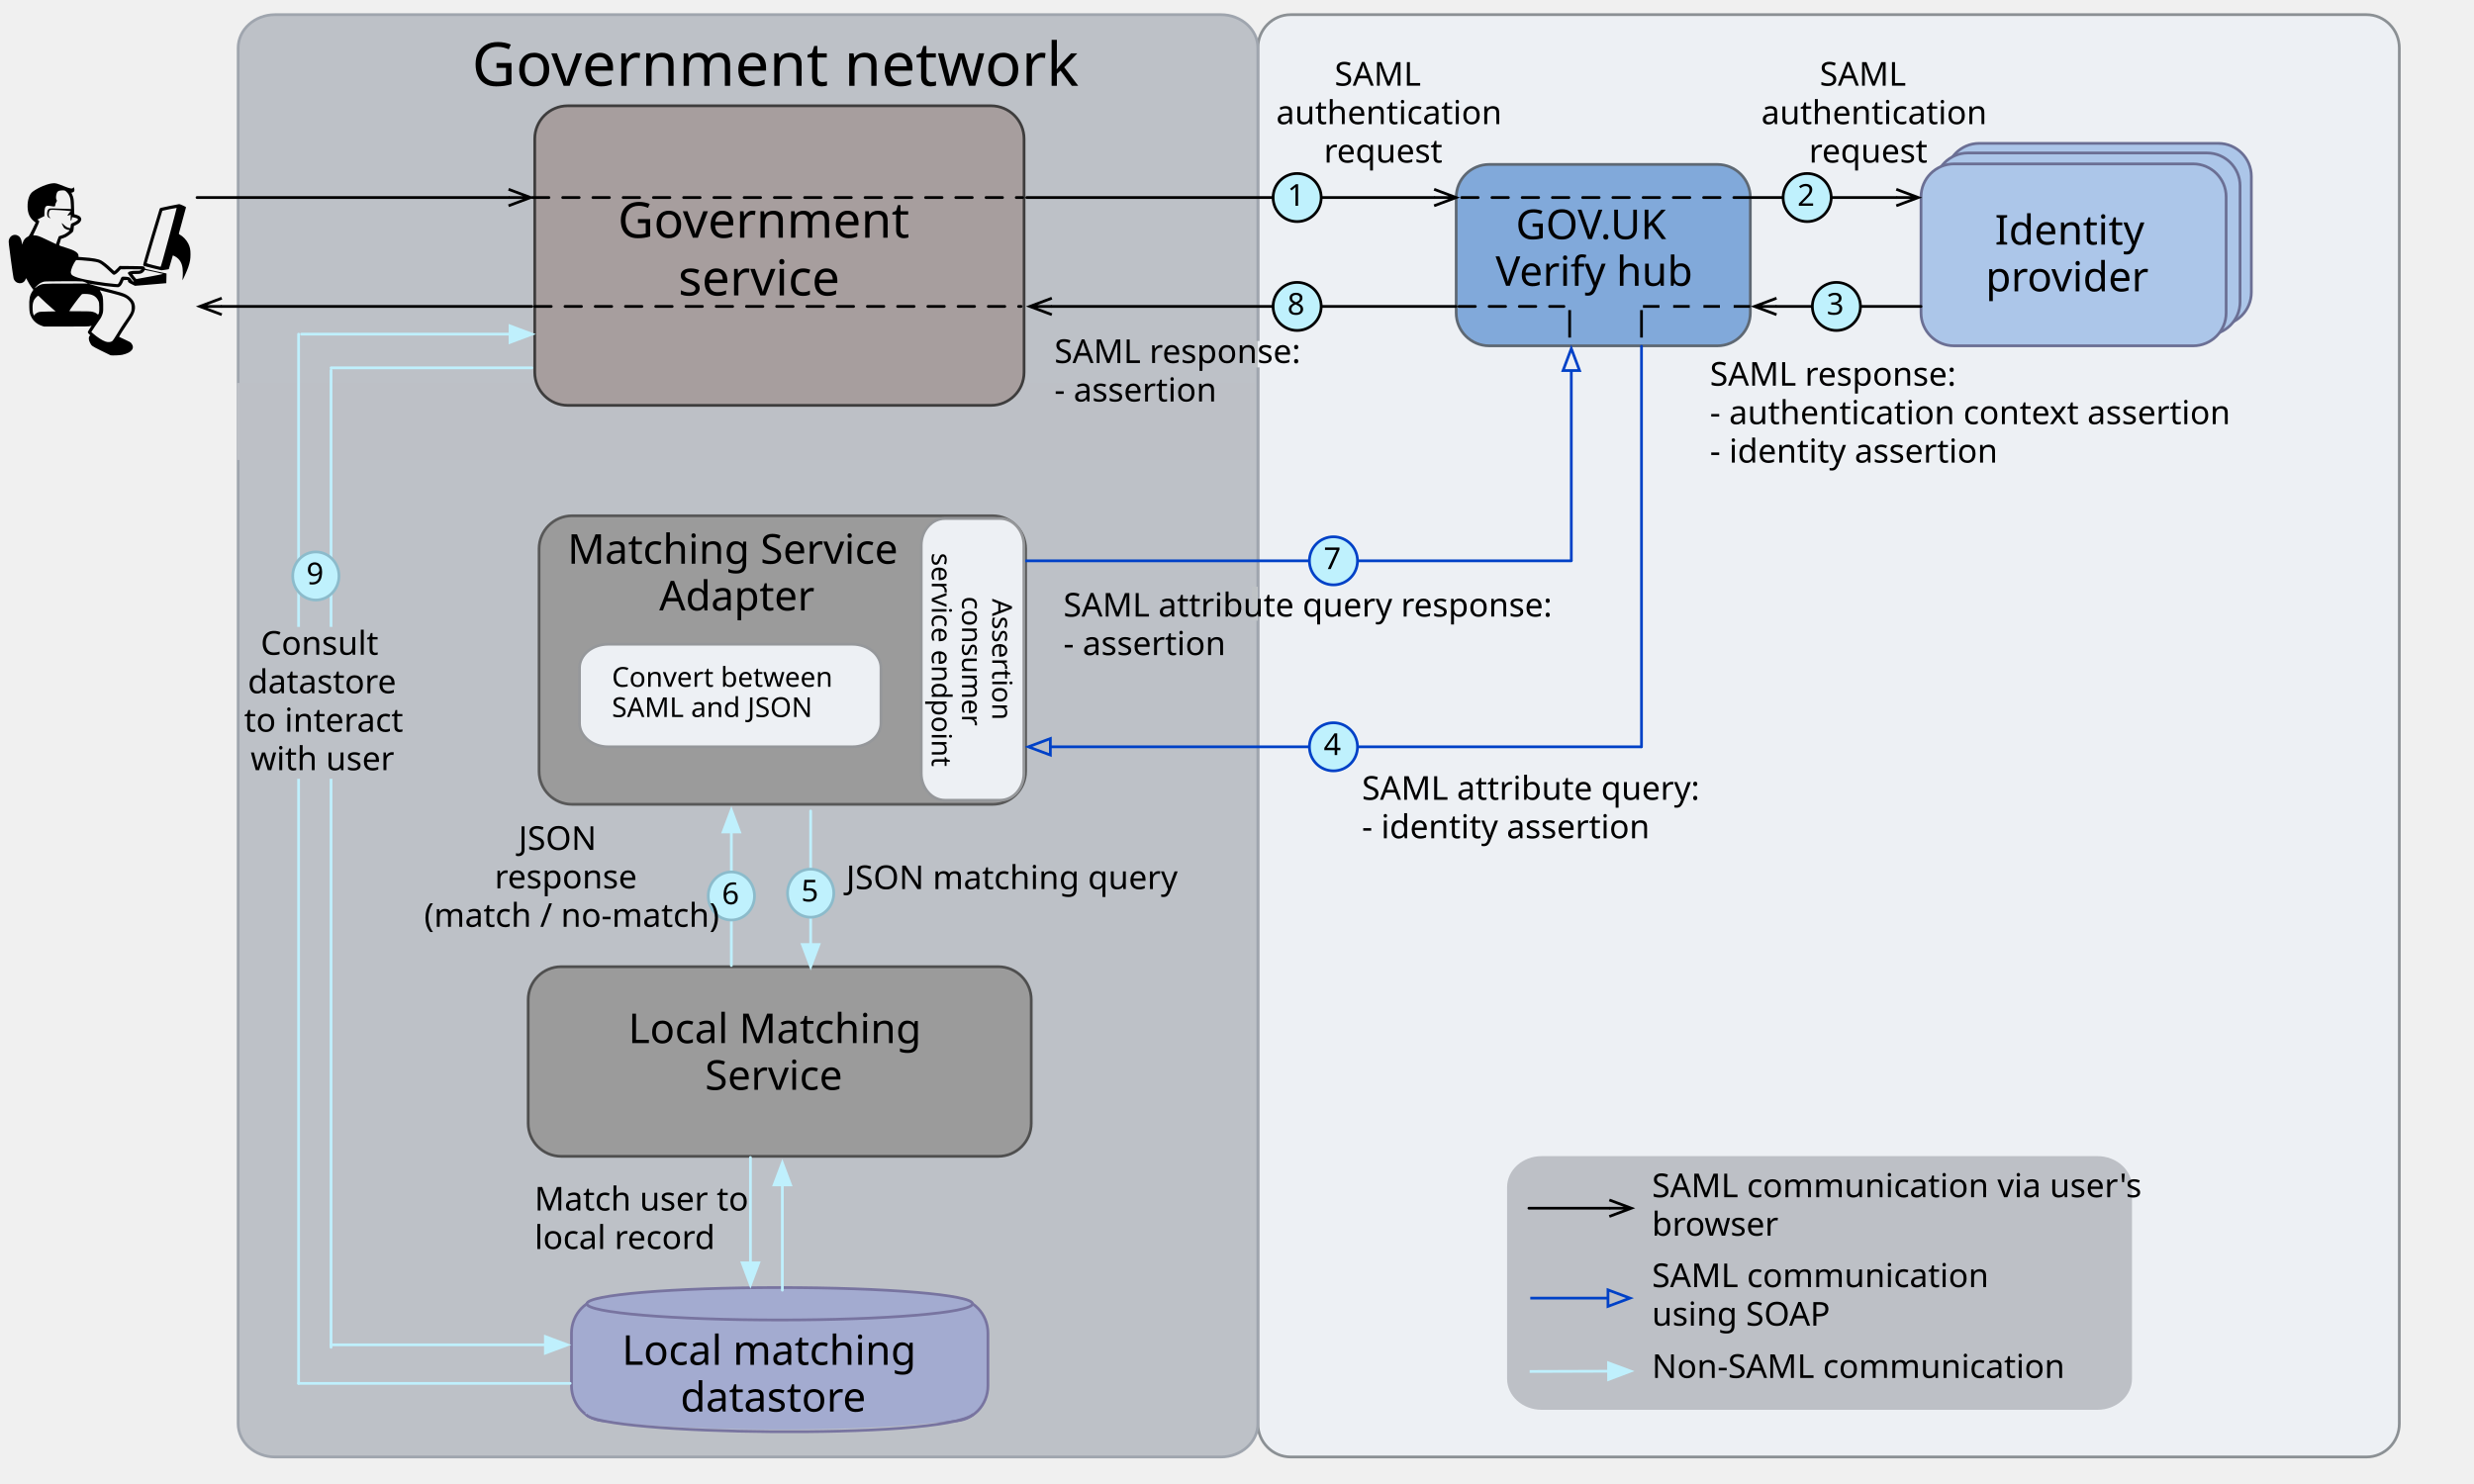
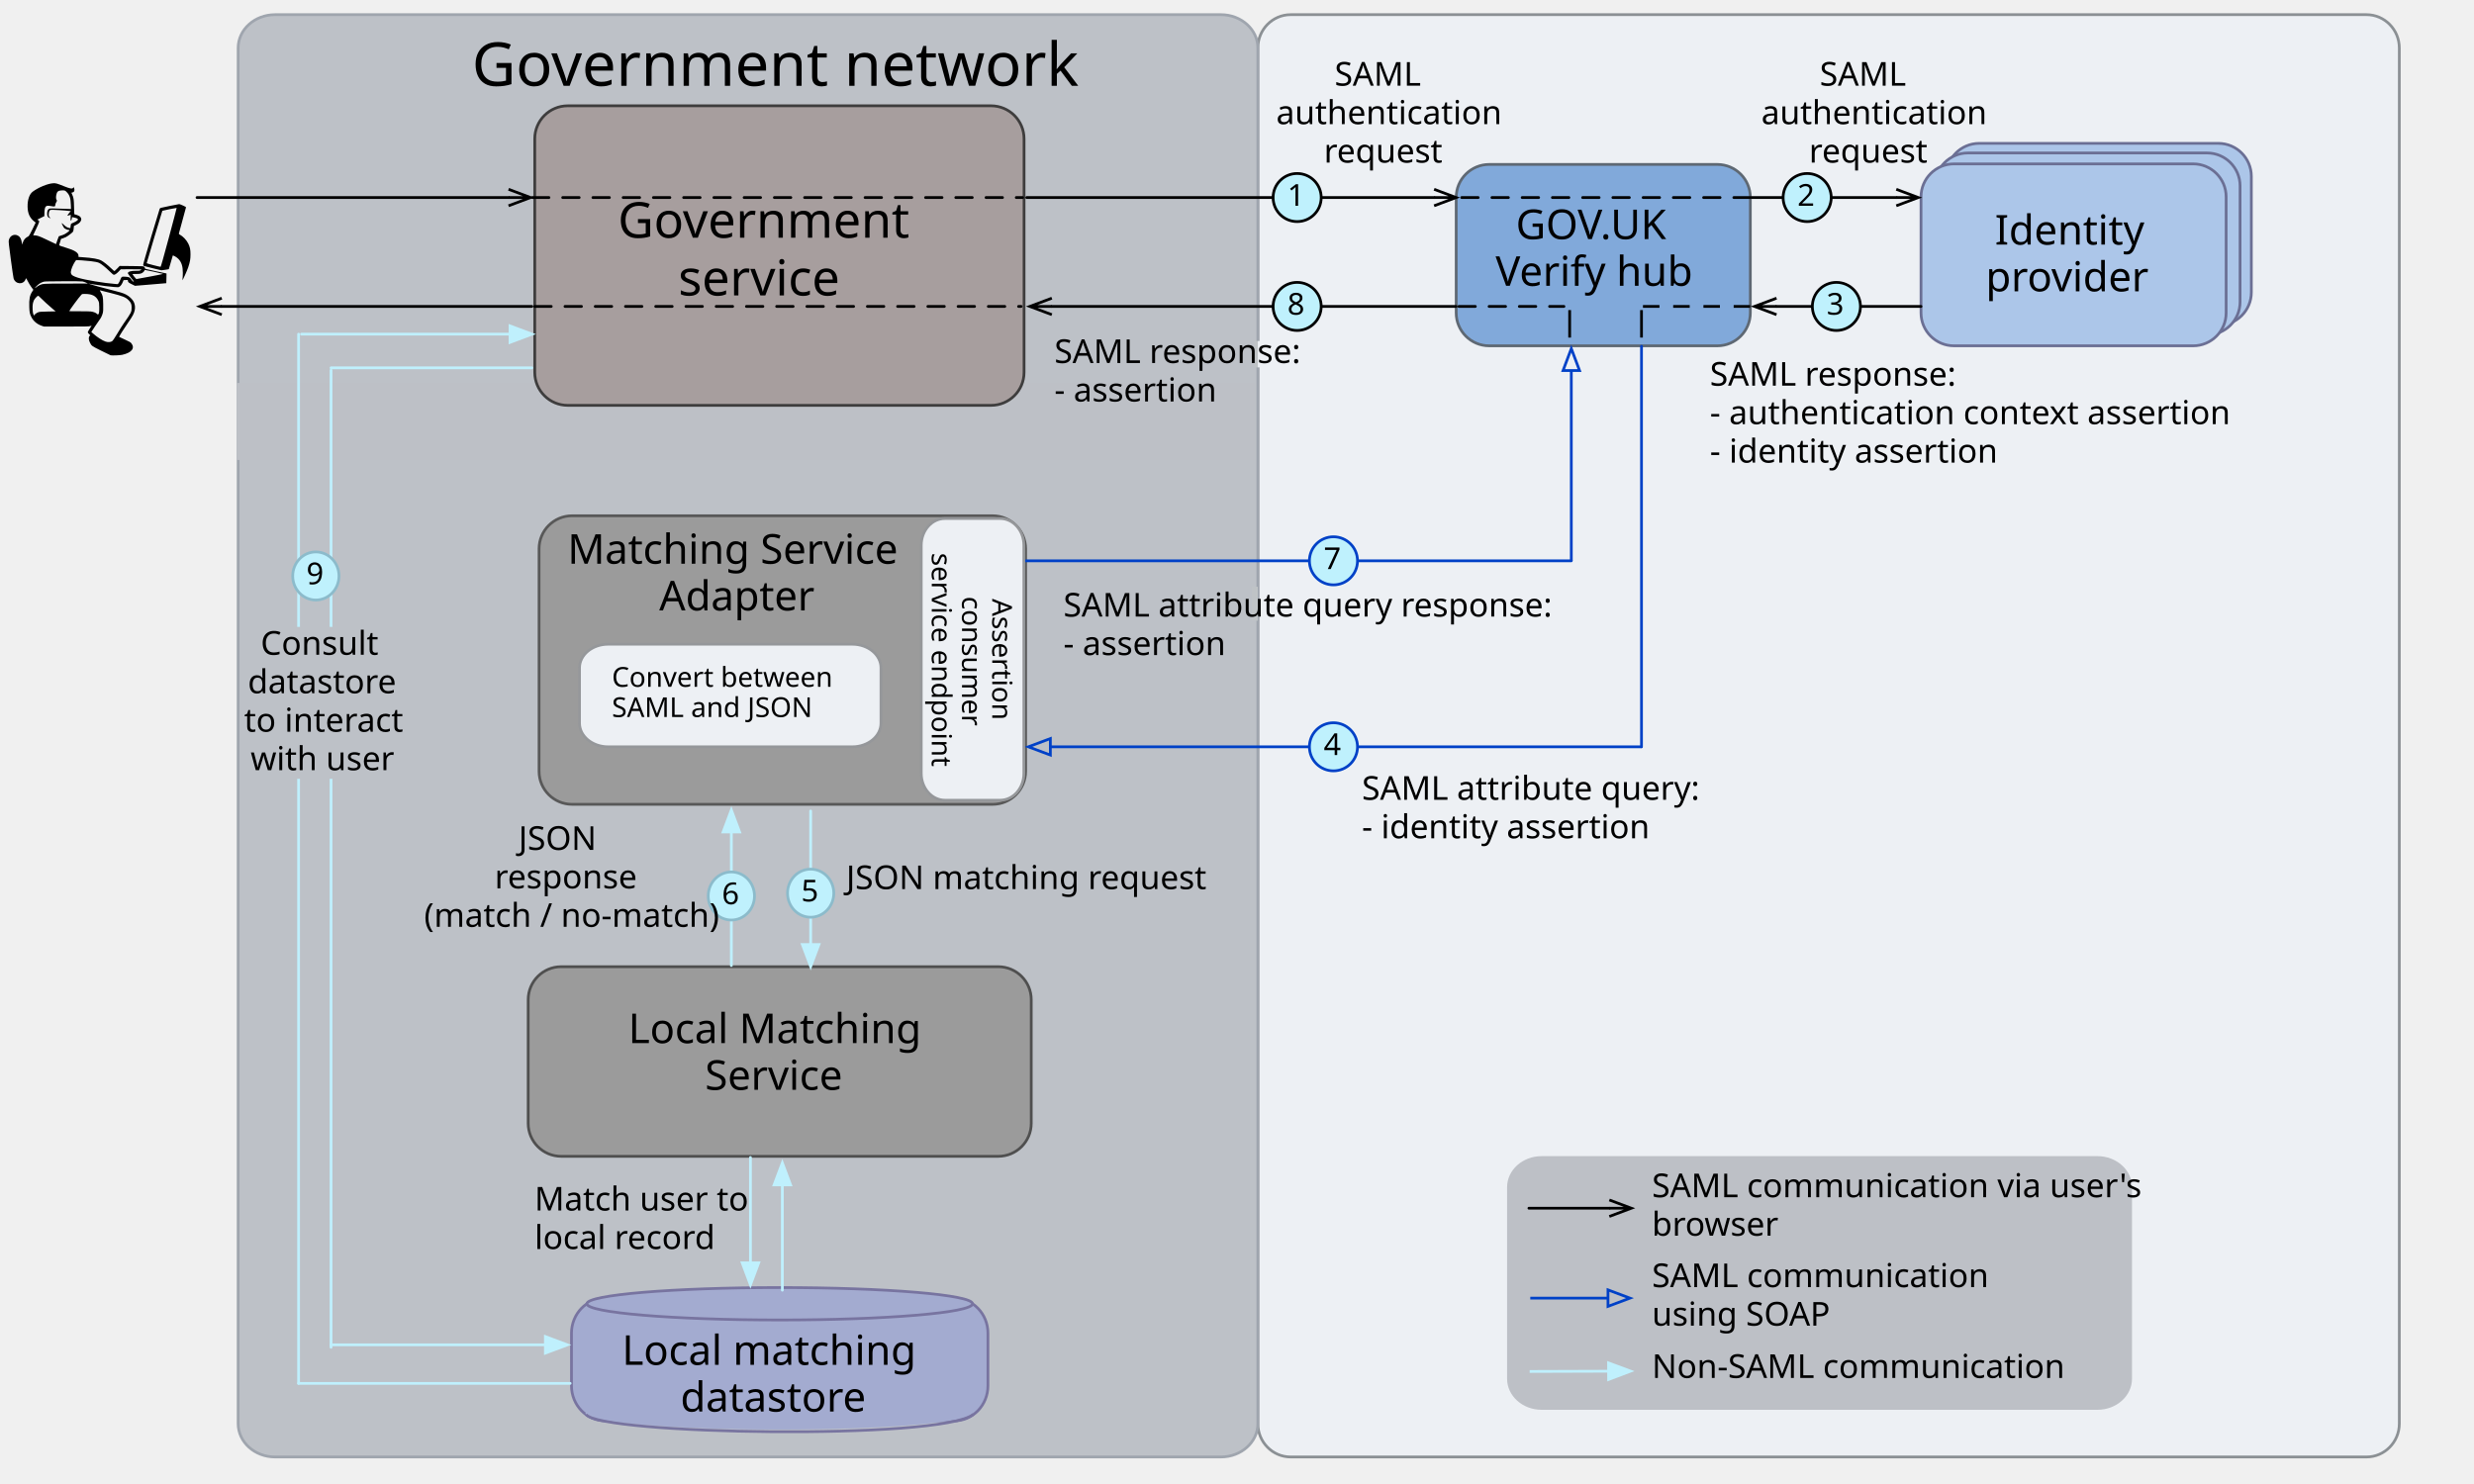
<svg xmlns="http://www.w3.org/2000/svg" version="1.1" x="0" y="0" width="900" height="540" viewBox="0, 0, 900, 540">
  <g id="Layer_1">
    <path d="M47.056,521.078 C47.056,521.078 47.056,521.078 47.056,521.078 C47.056,521.078 46.7,521.078 47.056,521.078 z" fill="#FFFFFF" />
    <g>
      <path d="M469.527,5.336 L860.891,5.336 C867.486,5.336 872.833,10.769 872.833,17.471 L872.833,518.029 C872.833,524.731 867.486,530.164 860.891,530.164 L469.527,530.164 C462.932,530.164 457.585,524.731 457.585,518.029 L457.585,17.471 C457.585,10.769 462.932,5.336 469.527,5.336 z" fill="#EDF0F4" />
      <path d="M469.527,5.336 L860.891,5.336 C867.486,5.336 872.833,10.769 872.833,17.471 L872.833,518.029 C872.833,524.731 867.486,530.164 860.891,530.164 L469.527,530.164 C462.932,530.164 457.585,524.731 457.585,518.029 L457.585,17.471 C457.585,10.769 462.932,5.336 469.527,5.336 z" fill-opacity="0" stroke="#8B9094" stroke-width="1" />
    </g>
    <g>
      <path d="M100.057,5.336 L444.164,5.336 C451.576,5.336 457.585,10.765 457.585,17.463 L457.585,518.037 C457.585,524.735 451.576,530.164 444.164,530.164 L100.057,530.164 C92.644,530.164 86.635,524.735 86.635,518.037 L86.635,17.463 C86.635,10.765 92.644,5.336 100.057,5.336 z" fill="#BDC1C7" />
      <path d="M100.057,5.336 L444.164,5.336 C451.576,5.336 457.585,10.765 457.585,17.463 L457.585,518.037 C457.585,524.735 451.576,530.164 444.164,530.164 L100.057,530.164 C92.644,530.164 86.635,524.735 86.635,518.037 L86.635,17.463 C86.635,10.765 92.644,5.336 100.057,5.336 z" fill-opacity="0" stroke="#9FA5AE" stroke-width="1" />
    </g>
    <path d="M86.135,139.367 L456.679,139.367 L456.679,167.367 L86.135,167.367 L86.135,139.367 z" fill="#BDC0C6" />
  </g>
  <g id="Layer_2">
    <g>
      <path d="M206.532,38.5 L360.532,38.5 C367.16,38.5 372.532,43.873 372.532,50.5 L372.532,135.5 C372.532,142.127 367.16,147.5 360.532,147.5 L206.532,147.5 C199.905,147.5 194.532,142.127 194.532,135.5 L194.532,50.5 C194.532,43.873 199.905,38.5 206.532,38.5 z" fill="#A79E9E" />
      <path d="M206.532,38.5 L360.532,38.5 C367.16,38.5 372.532,43.873 372.532,50.5 L372.532,135.5 C372.532,142.127 367.16,147.5 360.532,147.5 L206.532,147.5 C199.905,147.5 194.532,142.127 194.532,135.5 L194.532,50.5 C194.532,43.873 199.905,38.5 206.532,38.5 z" fill-opacity="0" stroke="#3E3D3D" stroke-width="1" />
    </g>
    <g>
      <path d="M204.147,351.763 L363.147,351.763 C369.774,351.763 375.147,357.135 375.147,363.763 L375.147,408.763 C375.147,415.39 369.774,420.763 363.147,420.763 L204.147,420.763 C197.519,420.763 192.147,415.39 192.147,408.763 L192.147,363.763 C192.147,357.135 197.519,351.763 204.147,351.763 z" fill="#9B9B9B" />
      <path d="M204.147,351.763 L363.147,351.763 C369.774,351.763 375.147,357.135 375.147,363.763 L375.147,408.763 C375.147,415.39 369.774,420.763 363.147,420.763 L204.147,420.763 C197.519,420.763 192.147,415.39 192.147,408.763 L192.147,363.763 C192.147,357.135 197.519,351.763 204.147,351.763 z" fill-opacity="0" stroke="#4F4F4F" stroke-width="1" />
    </g>
    <path d="M268.647,322.008 L268.647,322.008" fill-opacity="0" stroke="#7874A0" stroke-width="1" />
    <g>
      <g>
        <path d="M220.208,472.356 L347.085,472.356 C353.885,472.356 359.397,478.07 359.397,485.118 L359.397,504.261 C359.397,511.309 353.885,517.023 347.085,517.023 L220.208,517.023 C213.409,517.023 207.897,511.309 207.897,504.261 L207.897,485.118 C207.897,478.07 213.409,472.356 220.208,472.356 z" fill="#A3ABD0" />
        <path d="M220.208,472.356 L347.085,472.356 C353.885,472.356 359.397,478.07 359.397,485.118 L359.397,504.261 C359.397,511.309 353.885,517.023 347.085,517.023 L220.208,517.023 C213.409,517.023 207.897,511.309 207.897,504.261 L207.897,485.118 C207.897,478.07 213.409,472.356 220.208,472.356 z" fill-opacity="0" stroke="#7874A0" stroke-width="1" />
      </g>
      <g>
        <path d="M283.647,480.317 C244.904,480.317 213.497,477.675 213.497,474.417 C213.497,471.159 244.904,468.517 283.647,468.517 C322.389,468.517 353.797,471.159 353.797,474.417 C353.797,477.675 322.389,480.317 283.647,480.317 z" fill="#A3ABD0" />
        <path d="M283.647,480.317 C244.904,480.317 213.497,477.675 213.497,474.417 C213.497,471.159 244.904,468.517 283.647,468.517 C322.389,468.517 353.797,471.159 353.797,474.417 C353.797,477.675 322.389,480.317 283.647,480.317 z" fill-opacity="0" stroke="#7874A0" stroke-width="1" />
      </g>
      <path d="M283.147,520.183 C244.404,520.183 212.997,517.542 212.997,514.283 C212.997,511.025 244.404,508.383 283.147,508.383 C321.889,508.383 353.297,511.025 353.297,514.283 C353.297,517.542 321.889,520.183 283.147,520.183 z" fill="#A3ABD0" />
      <path d="M354.116,514.646 C342.216,524.147 217.592,522.022 213.178,514.647" fill-opacity="0" stroke="#7874A0" stroke-width="1" />
    </g>
    <g>
      <path d="M208.104,187.678 L361.104,187.678 C367.731,187.678 373.104,193.051 373.104,199.678 L373.104,280.678 C373.104,287.305 367.731,292.678 361.104,292.678 L208.104,292.678 C201.476,292.678 196.104,287.305 196.104,280.678 L196.104,199.678 C196.104,193.051 201.476,187.678 208.104,187.678 z" fill="#9B9B9B" />
      <path d="M208.104,187.678 L361.104,187.678 C367.731,187.678 373.104,193.051 373.104,199.678 L373.104,280.678 C373.104,287.305 367.731,292.678 361.104,292.678 L208.104,292.678 C201.476,292.678 196.104,287.305 196.104,280.678 L196.104,199.678 C196.104,193.051 201.476,187.678 208.104,187.678 z" fill-opacity="0" stroke="#585858" stroke-width="1" />
    </g>
    <g>
      <path d="M541.74,59.836 L624.74,59.836 C631.367,59.836 636.74,65.209 636.74,71.836 L636.74,113.836 C636.74,120.463 631.367,125.836 624.74,125.836 L541.74,125.836 C535.113,125.836 529.74,120.463 529.74,113.836 L529.74,71.836 C529.74,65.209 535.113,59.836 541.74,59.836 z" fill="#81A9DA" />
      <path d="M541.74,59.836 L624.74,59.836 C631.367,59.836 636.74,65.209 636.74,71.836 L636.74,113.836 C636.74,120.463 631.367,125.836 624.74,125.836 L541.74,125.836 C535.113,125.836 529.74,120.463 529.74,113.836 L529.74,71.836 C529.74,65.209 535.113,59.836 541.74,59.836 z" fill-opacity="0" stroke="#5E6873" stroke-width="1" />
    </g>
    <g>
      <g>
        <path d="M720,52.164 L807,52.164 C813.627,52.164 819,57.537 819,64.164 L819,106.367 C819,112.995 813.627,118.367 807,118.367 L720,118.367 C713.373,118.367 708,112.995 708,106.367 L708,64.164 C708,57.537 713.373,52.164 720,52.164 z" fill="#ACC6E9" />
        <path d="M720,52.164 L807,52.164 C813.627,52.164 819,57.537 819,64.164 L819,106.367 C819,112.995 813.627,118.367 807,118.367 L720,118.367 C713.373,118.367 708,112.995 708,106.367 L708,64.164 C708,57.537 713.373,52.164 720,52.164 z" fill-opacity="0" stroke="#6B6F94" stroke-width="1" />
      </g>
      <g>
        <path d="M715.9,55.664 L802.9,55.664 C809.527,55.664 814.9,61.037 814.9,67.664 L814.9,109.867 C814.9,116.495 809.527,121.867 802.9,121.867 L715.9,121.867 C709.273,121.867 703.9,116.495 703.9,109.867 L703.9,67.664 C703.9,61.037 709.273,55.664 715.9,55.664 z" fill="#ACC6E9" />
        <path d="M715.9,55.664 L802.9,55.664 C809.527,55.664 814.9,61.037 814.9,67.664 L814.9,109.867 C814.9,116.495 809.527,121.867 802.9,121.867 L715.9,121.867 C709.273,121.867 703.9,116.495 703.9,109.867 L703.9,67.664 C703.9,61.037 709.273,55.664 715.9,55.664 z" fill-opacity="0" stroke="#6B6F94" stroke-width="1" />
      </g>
      <g>
        <path d="M710.833,59.633 L797.833,59.633 C804.461,59.633 809.833,65.005 809.833,71.633 L809.833,113.836 C809.833,120.463 804.461,125.836 797.833,125.836 L710.833,125.836 C704.206,125.836 698.833,120.463 698.833,113.836 L698.833,71.633 C698.833,65.005 704.206,59.633 710.833,59.633 z" fill="#ACC6E9" />
        <path d="M710.833,59.633 L797.833,59.633 C804.461,59.633 809.833,65.005 809.833,71.633 L809.833,113.836 C809.833,120.463 804.461,125.836 797.833,125.836 L710.833,125.836 C704.206,125.836 698.833,120.463 698.833,113.836 L698.833,71.633 C698.833,65.005 704.206,59.633 710.833,59.633 z" fill-opacity="0" stroke="#6B6F94" stroke-width="1" />
      </g>
    </g>
    <path d="M560.823,420.7 L763.014,420.7 C769.957,420.7 775.585,425.76 775.585,432.002 L775.585,501.698 C775.585,507.94 769.957,513 763.014,513 L560.823,513 C553.88,513 548.252,507.94 548.252,501.698 L548.252,432.002 C548.252,425.76 553.88,420.7 560.823,420.7 z" fill="#BDC0C6" />
    <path d="M193.695,71.88 L372,71.88" fill-opacity="0" stroke="#000000" stroke-width="1" stroke-dasharray="6,5" stroke-linecap="round" />
    <g>
      <path d="M71.677,71.88 L185,71.88" fill-opacity="0" stroke="#000000" stroke-width="1" stroke-linecap="round" />
      <path d="M185,74.88 L193,71.88 L185,68.88 M185,71.88 L193,71.88" fill-opacity="0" stroke="#000000" stroke-width="1" stroke-opacity="1" />
    </g>
    <g>
      <path d="M373.491,71.88 L521.705,71.88" fill-opacity="0" stroke="#000000" stroke-width="1" stroke-linecap="round" />
      <path d="M521.705,74.88 L529.705,71.88 L521.705,68.88 M521.705,71.88 L529.705,71.88" fill-opacity="0" stroke="#000000" stroke-width="1" stroke-opacity="1" />
    </g>
    <g>
      <path d="M637.272,71.88 L689.833,71.88" fill-opacity="0" stroke="#000000" stroke-width="1" stroke-linecap="round" />
      <path d="M689.833,74.88 L697.833,71.88 L689.833,68.88 M689.833,71.88 L697.833,71.88" fill-opacity="0" stroke="#000000" stroke-width="1" stroke-opacity="1" />
    </g>
    <g>
      <path d="M698.833,111.5 L646.272,111.5" fill-opacity="0" stroke="#000000" stroke-width="1" stroke-linecap="round" />
      <path d="M646.272,108.5 L638.272,111.5 L646.272,114.5 M646.272,111.5 L638.272,111.5" fill-opacity="0" stroke="#000000" stroke-width="1" stroke-opacity="1" />
    </g>
    <g>
      <path d="M529.695,111.5 L382.636,111.5" fill-opacity="0" stroke="#000000" stroke-width="1" stroke-linecap="round" />
      <path d="M382.636,108.5 L374.636,111.5 L382.636,114.5 M382.636,111.5 L374.636,111.5" fill-opacity="0" stroke="#000000" stroke-width="1" stroke-opacity="1" />
    </g>
    <g>
      <path d="M193.469,111.5 L80.677,111.5" fill-opacity="0" stroke="#000000" stroke-width="1" stroke-linecap="round" />
      <path d="M80.677,108.5 L72.677,111.5 L80.677,114.5 M80.677,111.5 L72.677,111.5" fill-opacity="0" stroke="#000000" stroke-width="1" stroke-opacity="1" />
    </g>
    <path d="M372.147,204.072 L571.615,204.072" fill-opacity="0" stroke="#0041C7" stroke-width="1" stroke-linecap="round" />
    <g>
      <path d="M571.615,204.072 L571.615,134.836" fill-opacity="0" stroke="#0041C7" stroke-width="1" />
      <path d="M574.615,134.836 L571.615,126.836 L568.615,134.836 z" fill-opacity="0" stroke="#0041C7" stroke-width="1" stroke-opacity="1" />
    </g>
    <path d="M597.149,271.75 L597.149,126" fill-opacity="0" stroke="#0041C7" stroke-width="1" stroke-linecap="round" />
    <g>
      <path d="M597.078,271.75 L382.104,271.75" fill-opacity="0" stroke="#0041C7" stroke-width="1" stroke-linecap="round" />
      <path d="M382.104,268.75 L374.104,271.75 L382.104,274.75 z" fill-opacity="0" stroke="#0041C7" stroke-width="1" stroke-opacity="1" />
    </g>
    <g>
      <path d="M556.688,472.365 L584.956,472.365" fill-opacity="0" stroke="#0041C7" stroke-width="1" />
      <path d="M584.956,475.365 L592.956,472.365 L584.956,469.365 z" fill-opacity="0" stroke="#0041C7" stroke-width="1" stroke-opacity="1" />
    </g>
    <g>
      <path d="M294.904,295.112 L294.904,343.701" fill-opacity="0" stroke="#BFF0FD" stroke-width="1" stroke-linecap="round" />
      <path d="M291.904,343.701 L294.904,351.701 L297.904,343.701 z" fill="#BFF0FD" fill-opacity="1" stroke="#BFF0FD" stroke-width="1" stroke-opacity="1" />
    </g>
    <g>
      <path d="M266.054,351.334 L266.054,302.745" fill-opacity="0" stroke="#BFF0FD" stroke-width="1" stroke-linecap="round" />
      <path d="M269.054,302.745 L266.054,294.745 L263.054,302.745 z" fill="#BFF0FD" fill-opacity="1" stroke="#BFF0FD" stroke-width="1" stroke-opacity="1" />
    </g>
    <g>
      <path d="M284.604,469.472 L284.604,431.155" fill-opacity="0" stroke="#BFF0FD" stroke-width="1" stroke-linecap="round" />
      <path d="M287.604,431.155 L284.604,423.155 L281.604,431.155 z" fill="#BFF0FD" fill-opacity="1" stroke="#BFF0FD" stroke-width="1" stroke-opacity="1" />
    </g>
    <g>
      <path d="M273.001,421.2 L273.001,459.517" fill-opacity="0" stroke="#BFF0FD" stroke-width="1" stroke-linecap="round" />
      <path d="M270.001,459.517 L273.001,467.517 L276.001,459.517 z" fill="#BFF0FD" fill-opacity="1" stroke="#BFF0FD" stroke-width="1" stroke-opacity="1" />
    </g>
    <path d="M207.405,503.386 L108.62,503.386" fill-opacity="0" stroke="#BFF0FD" stroke-width="1" stroke-linecap="round" />
    <path d="M108.62,503.386 L108.62,121.586" fill-opacity="0" stroke="#BFF0FD" stroke-width="1" stroke-linecap="round" />
    <g>
      <path d="M109.683,121.586 L185.532,121.586" fill-opacity="0" stroke="#BFF0FD" stroke-width="1" stroke-linecap="round" />
      <path d="M185.532,124.586 L193.532,121.586 L185.532,118.586 z" fill="#BFF0FD" fill-opacity="1" stroke="#BFF0FD" stroke-width="1" stroke-opacity="1" />
    </g>
    <g>
      <path d="M198.405,489.365 L120.426,489.365" fill-opacity="0" stroke="#BFF0FD" stroke-width="1" stroke-linecap="round" />
      <path d="M198.405,492.365 L206.405,489.365 L198.405,486.365 z" fill="#BFF0FD" fill-opacity="1" stroke="#BFF0FD" stroke-width="1" stroke-opacity="1" />
    </g>
    <path d="M120.426,490.248 L120.426,134.724" fill-opacity="0" stroke="#BFF0FD" stroke-width="1" stroke-linecap="round" />
    <path d="M120.426,133.841 L193.469,133.841" fill-opacity="0" stroke="#BFF0FD" stroke-width="1" stroke-linecap="round" />
    <g>
      <path d="M556.469,499.05 L585.174,498.957" fill-opacity="0" stroke="#BFF0FD" stroke-width="1" />
      <path d="M585.184,501.957 L593.174,498.931 L585.165,495.957 z" fill="#BFF0FD" fill-opacity="1" stroke="#BFF0FD" stroke-width="1" stroke-opacity="1" />
    </g>
    <path d="M194.532,111.5 L371.468,111.5" fill-opacity="0" stroke="#000000" stroke-width="1" stroke-dasharray="6,5" stroke-linecap="round" />
    <path d="M530.705,111.5 L568.936,111.5" fill-opacity="0" stroke="#000000" stroke-width="1" stroke-dasharray="6,5" stroke-linecap="round" />
    <path d="M571.013,112.836 L571.013,129.836" fill-opacity="0" stroke="#000000" stroke-width="1" stroke-dasharray="10,7" />
    <path d="M531.736,71.88 L637.272,71.88" fill-opacity="0" stroke="#000000" stroke-width="1" stroke-dasharray="6,5" stroke-linecap="round" />
    <path d="M597.682,111.5 L637.272,111.5" fill-opacity="0" stroke="#000000" stroke-width="1" stroke-dasharray="6,5" />
    <path d="M597.149,112.836 L597.149,129.836" fill-opacity="0" stroke="#000000" stroke-width="1" stroke-dasharray="10,7" />
    <g>
      <g>
        <path d="M485.091,280.5 C480.258,280.5 476.341,276.582 476.341,271.75 C476.341,266.918 480.258,263 485.091,263 C489.923,263 493.841,266.918 493.841,271.75 C493.841,276.582 489.923,280.5 485.091,280.5 z" fill="#BFF1FD" />
        <path d="M485.091,280.5 C480.258,280.5 476.341,276.582 476.341,271.75 C476.341,266.918 480.258,263 485.091,263 C489.923,263 493.841,266.918 493.841,271.75 C493.841,276.582 489.923,280.5 485.091,280.5 z" fill-opacity="0" stroke="#0041C7" stroke-width="1" />
      </g>
      <text transform="matrix(1, 0, 0, 1, 484.591, 271.25)">
        <tspan x="-3.059" y="3.5" font-family="Arial-BoldMT" font-size="11" fill="#000000">4</tspan>
      </text>
    </g>
    <g>
      <g>
        <path d="M294.904,333.763 C290.256,333.763 286.487,329.845 286.487,325.013 C286.487,320.18 290.256,316.263 294.904,316.263 C299.552,316.263 303.321,320.18 303.321,325.013 C303.321,329.845 299.552,333.763 294.904,333.763 z" fill="#BFF1FD" />
        <path d="M294.904,333.763 C290.256,333.763 286.487,329.845 286.487,325.013 C286.487,320.18 290.256,316.263 294.904,316.263 C299.552,316.263 303.321,320.18 303.321,325.013 C303.321,329.845 299.552,333.763 294.904,333.763 z" fill-opacity="0" stroke="#8CBBCB" stroke-width="1" />
      </g>
      <text transform="matrix(1, 0, 0, 1, 294.52, 324.513)">
        <tspan x="-3.059" y="3.5" font-family="Arial-BoldMT" font-size="11" fill="#000000">5</tspan>
      </text>
    </g>
    <g>
      <g>
        <path d="M266.054,334.784 C261.405,334.784 257.637,330.866 257.637,326.034 C257.637,321.201 261.405,317.284 266.054,317.284 C270.702,317.284 274.47,321.201 274.47,326.034 C274.47,330.866 270.702,334.784 266.054,334.784 z" fill="#BFF1FD" />
        <path d="M266.054,334.784 C261.405,334.784 257.637,330.866 257.637,326.034 C257.637,321.201 261.405,317.284 266.054,317.284 C270.702,317.284 274.47,321.201 274.47,326.034 C274.47,330.866 270.702,334.784 266.054,334.784 z" fill-opacity="0" stroke="#8CBBCB" stroke-width="1" />
      </g>
      <text transform="matrix(1, 0, 0, 1, 265.67, 325.534)">
        <tspan x="-3.059" y="3.5" font-family="Arial-BoldMT" font-size="11" fill="#000000">6</tspan>
      </text>
    </g>
    <text transform="matrix(1, 0, 0, 1, 281.689, 25.107)">
      <tspan x="-110.021" y="6.107" font-family="Arial-BoldMT" font-size="22" fill="#000000">Government network</tspan>
    </text>
    <text transform="matrix(1, 0, 0, 1, 277.766, 91.5)">
      <tspan x="-53.011" y="-5" font-family="Arial-BoldMT" font-size="18" fill="#000000">Government </tspan>
      <tspan x="-31.03" y="16" font-family="Arial-BoldMT" font-size="18" fill="#000000">service</tspan>
    </text>
    <text transform="matrix(1, 0, 0, 1, 580.326, 90.5)">
      <tspan x="-28.898" y="-3.5" font-family="Arial-BoldMT" font-size="15" fill="#000000">GOV.UK</tspan>
      <tspan x="-36.259" y="13.5" font-family="Arial-BoldMT" font-size="15" fill="#000000">Verify hub</tspan>
    </text>
    <text transform="matrix(1, 0, 0, 1, 752.368, 92.5)">
      <tspan x="-26.667" y="-3.5" font-family="Arial-BoldMT" font-size="15" fill="#000000">Identity </tspan>
      <tspan x="-30.007" y="13.5" font-family="Arial-BoldMT" font-size="15" fill="#000000">provider</tspan>
    </text>
    <text transform="matrix(1, 0, 0, 1, 268.147, 208.617)">
      <tspan x="-61.688" y="-3.5" font-family="Arial-BoldMT" font-size="15" fill="#000000">Matching Service</tspan>
      <tspan x="-28.337" y="13.5" font-family="Arial-BoldMT" font-size="15" fill="#000000">Adapter</tspan>
    </text>
    <g>
      <g>
        <path d="M221.259,234.417 L310.042,234.417 C315.811,234.417 320.487,238.274 320.487,243.032 L320.487,263.135 C320.487,267.893 315.811,271.75 310.042,271.75 L221.259,271.75 C215.49,271.75 210.814,267.893 210.814,263.135 L210.814,243.032 C210.814,238.274 215.49,234.417 221.259,234.417 z" fill="#EDF0F4" />
        <path d="M221.259,234.417 L310.042,234.417 C315.811,234.417 320.487,238.274 320.487,243.032 L320.487,263.135 C320.487,267.893 315.811,271.75 310.042,271.75 L221.259,271.75 C215.49,271.75 210.814,267.893 210.814,263.135 L210.814,243.032 C210.814,238.274 215.49,234.417 221.259,234.417 z" fill-opacity="0" stroke="#95979A" stroke-width="1" />
      </g>
      <text transform="matrix(1, 0, 0, 1, 265.15, 252.583)">
        <tspan x="-42.568" y="-2.667" font-family="Arial-BoldMT" font-size="10" fill="#000000">Convert between</tspan>
        <tspan x="-42.568" y="8.333" font-family="Arial-BoldMT" font-size="10" fill="#000000">SAML and JSON</tspan>
      </text>
    </g>
    <text transform="matrix(1, 0, 0, 1, 283.147, 383.063)">
      <tspan x="-54.587" y="-3.5" font-family="Arial-BoldMT" font-size="15" fill="#000000">Local Matching </tspan>
      <tspan x="-26.689" y="13.5" font-family="Arial-BoldMT" font-size="15" fill="#000000">Service</tspan>
    </text>
    <text transform="matrix(1, 0, 0, 1, 281.289, 501.886)">
      <tspan x="-55.009" y="-5.25" font-family="Arial-BoldMT" font-size="15" fill="#000000">Local matching </tspan>
      <tspan x="-33.761" y="11.75" font-family="Arial-BoldMT" font-size="15" fill="#000000">datastore</tspan>
    </text>
    <text transform="matrix(1, 0, 0, 1, 372.565, 323.407)">
-       <tspan x="-64.744" y="0.123" font-family="ArialMT" font-size="12" fill="#000000">JSON matching query</tspan>
+       <tspan x="-64.744" y="0.123" font-family="ArialMT" font-size="12" fill="#000000">JSON matching request</tspan>
    </text>
    <text transform="matrix(1, 0, 0, 1, 233.48, 445.314)">
      <tspan x="-39.021" y="-4.833" font-family="ArialMT" font-size="12" fill="#000000">Match user to</tspan>
      <tspan x="-39.021" y="9.167" font-family="ArialMT" font-size="12" fill="#000000">local record</tspan>
    </text>
    <text transform="matrix(1, 0, 0, 1, 204.633, 321.508)">
      <tspan x="-16.002" y="-12.25" font-family="ArialMT" font-size="12" fill="#000000">JSON</tspan>
      <tspan x="-24.683" y="1.75" font-family="ArialMT" font-size="12" fill="#000000">response </tspan>
      <tspan x="-50.347" y="15.75" font-family="ArialMT" font-size="12" fill="#000000">(match / no-match)</tspan>
    </text>
    <path d="M237.186,338.464 L241.436,338.464 L241.436,346.918 L237.186,346.918 L237.186,338.464 z" fill="#BDC1C7" />
    <path d="M300.501,338.721 L304.75,338.61 L304.963,346.807 L300.714,346.918 L300.501,338.721 z" fill="#BDC1C7" />
    <text transform="matrix(1, 0, 0, 1, 678.096, 498.489)">
      <tspan x="-77.147" y="2.91" font-family="ArialMT" font-size="12" fill="#000000">Non-SAML communication</tspan>
    </text>
    <path d="M455.335,213.497 L457.562,213.497 L457.562,225.859 L455.335,225.859 L455.335,213.497 z" fill="#BFC3C6" />
    <path d="M40.215,129.273 C40.063,129.222 38.49,128.455 36.72,127.569 C33.26,125.836 33.346,125.899 32.7,124.628 C32.225,123.691 32.174,122.698 32.58,122.264 L32.841,121.986 L32.387,121.554 C32.137,121.317 31.933,121.021 31.933,120.896 C31.933,120.772 32.221,120.23 32.574,119.692 C32.926,119.154 33.249,118.657 33.291,118.587 C33.34,118.507 33.175,118.527 32.844,118.642 C32.375,118.804 31.453,118.824 24.149,118.824 L15.978,118.824 L15.094,118.515 C13.488,117.952 12.201,116.874 11.474,115.483 C10.837,114.264 10.719,113.72 10.654,111.702 C10.561,108.806 10.807,107.507 11.712,106.107 L12.132,105.457 L11.374,104.411 C10.958,103.836 10.382,102.884 10.095,102.296 C9.808,101.708 9.546,101.224 9.513,101.22 C9.479,101.216 9.389,101.386 9.312,101.599 C8.545,103.72 5.572,103.495 4.936,101.268 C4.849,100.964 4.397,97.858 3.932,94.366 C3.192,88.819 3.1,87.945 3.202,87.447 C3.538,85.805 5.092,84.993 6.502,85.721 C7.32,86.144 7.768,86.964 7.952,88.374 L8.036,89.011 L8.271,88.326 C8.681,87.133 9.151,86.611 10.445,85.913 C10.562,85.849 11.164,84.745 11.818,83.395 L12.983,80.989 L12.603,80.701 C10.856,79.378 10.073,77.703 10.034,75.209 C9.995,72.662 10.695,70.635 11.93,69.719 C13.965,68.21 17.267,66.84 19.239,66.687 C20.262,66.607 20.689,66.722 23.291,67.772 C25.48,68.656 26.265,68.789 26.632,68.336 L26.833,68.088 L26.954,68.435 C27.26,69.314 27.033,69.889 26.322,70.031 C26.129,70.07 25.971,70.114 25.971,70.13 C25.971,70.145 26.092,70.425 26.241,70.751 C26.799,71.972 26.879,72.5 26.936,75.347 C26.985,77.791 27.006,78.024 27.18,78.024 C27.531,78.024 28.65,78.463 29.021,78.745 C29.241,78.913 29.438,79.195 29.515,79.453 C29.628,79.831 29.614,79.943 29.393,80.399 C29.112,80.98 28.568,81.427 27.56,81.906 L26.885,82.226 L26.809,83.133 C26.768,83.632 26.664,84.147 26.578,84.278 C26.319,84.674 24.707,85.902 23.955,86.276 C23.566,86.47 23.014,86.69 22.729,86.767 L22.211,86.905 L21.871,88.013 C21.684,88.623 21.524,89.162 21.515,89.211 C21.492,89.335 22.326,89.646 23.97,90.126 C27.128,91.047 28.56,91.964 28.56,93.066 C28.56,93.295 28.561,93.487 28.563,93.491 C28.564,93.496 29.186,93.541 29.946,93.591 C33.662,93.838 35.819,94.22 36.891,94.822 C37.787,95.325 39.229,96.472 40.455,97.657 C41.358,98.531 41.554,98.673 41.73,98.579 C41.843,98.518 42.292,98.087 42.727,97.622 L43.518,96.776 L47.873,96.813 C51.928,96.848 52.243,96.865 52.453,97.056 C52.578,97.168 52.695,97.392 52.713,97.552 C52.747,97.844 52.754,97.846 56.66,98.68 L60.573,99.515 L60.543,101.275 C60.527,102.243 60.505,103.04 60.495,103.046 C60.485,103.052 57.918,103.269 54.79,103.529 L49.103,104 L48.386,103.649 C46.813,102.881 46.62,102.738 46.547,102.285 L46.479,101.866 L45.715,101.898 L44.951,101.93 L44.682,102.593 C44.33,103.459 43.889,104.076 43.428,104.346 C43.072,104.553 42.982,104.557 41.442,104.426 C39.492,104.261 37.225,103.974 34.792,103.585 C33.797,103.426 32.783,103.275 32.54,103.25 L32.099,103.204 L32.537,103.316 C32.778,103.377 33.399,103.572 33.917,103.748 C34.435,103.924 36.747,104.549 39.055,105.136 C44.054,106.407 44.747,106.617 45.901,107.209 C46.997,107.77 48.207,108.929 48.65,109.841 C49.095,110.759 49.224,111.815 49.015,112.839 C48.763,114.075 48.233,115.079 46.62,117.379 C45.296,119.266 43.248,122.504 43.329,122.582 C43.347,122.599 44.281,123.034 45.404,123.549 C47.186,124.365 47.493,124.544 47.803,124.944 C49.178,126.719 47.859,128.366 44.466,129.108 C43.59,129.3 40.634,129.414 40.215,129.273 z M40.814,124.138 C41.064,123.947 41.687,123.024 42.653,121.413 C43.456,120.072 44.501,118.42 44.975,117.741 C47.804,113.682 47.875,113.539 47.883,111.923 C47.89,110.655 47.668,110.125 46.743,109.2 C45.693,108.15 44.717,107.761 40.27,106.621 C38.144,106.076 36.372,105.63 36.33,105.63 C36.289,105.63 36.423,105.907 36.627,106.246 C37.4,107.529 37.488,107.958 37.538,110.653 C37.573,112.596 37.547,113.233 37.408,113.834 C37.203,114.72 36.704,115.768 36.19,116.395 C35.988,116.642 35.236,117.734 34.52,118.82 L33.217,120.797 L33.762,121.285 C35.327,122.686 37.202,123.9 38.428,124.305 C39.311,124.597 40.303,124.528 40.814,124.138 z M12.499,114.697 C12.499,114.477 13.244,113.895 13.818,113.667 C14.38,113.443 14.677,113.417 17.346,113.363 L20.259,113.303 L19.278,112.491 C18.003,111.437 15.367,109.029 14.619,108.237 C14.296,107.896 13.964,107.617 13.881,107.617 C13.625,107.617 12.648,108.653 12.35,109.24 C12.196,109.545 12.011,110.132 11.939,110.545 C11.761,111.563 11.859,113.707 12.111,114.325 C12.282,114.745 12.499,114.953 12.499,114.697 z M35.992,113.91 C36.095,113.565 36.13,112.909 36.107,111.758 C36.076,110.229 36.051,110.053 35.778,109.47 C34.946,107.695 33.509,106.957 30.878,106.955 C29.892,106.954 29.874,106.959 29.545,107.313 C28.587,108.345 25.198,112.945 25.198,113.215 C25.197,113.263 26.767,113.287 28.685,113.266 C30.765,113.244 32.527,113.277 33.049,113.347 C34.049,113.482 34.887,113.805 35.258,114.199 C35.61,114.574 35.818,114.492 35.992,113.91 z M14.293,103.819 C15.577,103.197 15.522,103.201 24.089,103.191 L31.988,103.182 L31.32,102.86 C30.952,102.683 30.37,102.486 30.026,102.422 C29.622,102.348 27.074,102.319 22.8,102.342 C16.298,102.376 16.189,102.38 15.552,102.62 C14.675,102.952 14.216,103.247 13.455,103.967 C12.615,104.763 12.431,105.113 13.152,104.543 C13.46,104.3 13.973,103.974 14.293,103.819 z M43.127,103.062 C43.278,102.865 43.548,102.336 43.728,101.888 C44.242,100.609 44.23,100.617 45.575,100.693 C46.938,100.77 47.242,100.905 47.715,101.641 C48.063,102.183 48.524,102.584 48.724,102.517 C48.781,102.498 48.306,101.845 47.668,101.065 C47.03,100.286 46.509,99.553 46.509,99.436 C46.509,98.84 47.598,98.521 49.545,98.546 C50.627,98.56 50.802,98.535 51.146,98.316 L51.533,98.07 L50.705,98.002 C50.249,97.965 48.536,97.948 46.898,97.966 L43.92,97.998 L43.31,98.659 C42.568,99.463 41.824,99.998 41.449,99.998 C41.241,99.998 40.817,99.651 39.781,98.636 C38.41,97.292 36.928,96.099 36.108,95.68 C35.597,95.42 34.465,95.184 32.982,95.028 C30.975,94.818 27.905,94.586 27.775,94.635 C27.385,94.782 26.204,97.016 25.929,98.128 C25.718,98.98 25.715,99.042 25.866,99.585 C26.016,100.124 26.689,100.522 28.345,101.052 C30.87,101.86 37.859,103.026 42.092,103.345 C42.365,103.365 42.648,103.391 42.721,103.402 C42.794,103.412 42.977,103.259 43.127,103.062 z M54.542,100.641 C57.229,100.142 59.391,99.7 59.345,99.659 C59.262,99.584 52.979,98.23 52.72,98.231 C52.644,98.231 52.582,98.306 52.582,98.397 C52.582,98.488 52.392,98.752 52.16,98.984 C51.574,99.57 50.954,99.729 49.407,99.691 C48.702,99.674 48.165,99.705 48.165,99.762 C48.165,99.879 49.495,101.542 49.592,101.547 C49.627,101.548 51.854,101.141 54.542,100.641 z M21.398,85.989 C21.453,85.941 21.814,85.817 22.199,85.714 C23.128,85.465 23.888,85.071 24.736,84.398 C25.455,83.828 25.484,83.664 24.866,83.655 C24.541,83.65 23.69,83.281 23.39,83.015 C23.18,82.828 22.437,81.392 22.437,81.172 C22.437,81.109 22.763,81.369 23.162,81.75 C23.96,82.514 24.509,82.841 25.171,82.946 L25.605,83.016 L25.674,82.361 C25.712,82 25.773,81.625 25.811,81.527 C25.848,81.429 26.21,81.22 26.615,81.063 C27.397,80.76 28.138,80.297 28.327,79.994 C28.553,79.632 27.951,79.312 26.614,79.081 L26.209,79.011 L26.117,79.593 C26.048,80.022 25.972,80.185 25.824,80.213 C25.639,80.249 25.63,80.178 25.702,79.193 C25.745,78.611 25.75,78.135 25.714,78.135 C25.677,78.135 25.397,78.233 25.091,78.354 C24.785,78.475 24.535,78.534 24.535,78.486 C24.535,78.314 25.208,77.343 25.502,77.089 L25.802,76.831 L25.307,76.767 C23.727,76.561 18.681,76.264 18.425,76.361 C18.012,76.518 17.832,76.88 17.746,77.726 C17.665,78.526 17.772,78.83 18.288,79.261 C18.512,79.448 18.508,79.45 18.143,79.349 C17.367,79.135 17.074,78.545 17.167,77.388 C17.228,76.625 17.449,76.203 17.921,75.949 C18.189,75.804 19.124,75.811 24.049,75.995 L25.827,76.062 L25.785,74.642 C25.71,72.13 25.359,71.019 24.291,69.917 C23.648,69.253 23.559,69.226 22.271,69.294 C21.099,69.357 20.667,69.781 20.447,71.082 C20.313,71.878 20.368,72.396 20.631,72.811 C20.773,73.036 20.768,73.095 20.584,73.363 C20.306,73.766 20.133,74.245 20.095,74.712 C20.054,75.206 19.864,75.238 18.499,74.981 C17.316,74.759 16.895,74.826 16.547,75.293 C16.301,75.622 16.158,76.542 16.149,77.861 L16.143,78.636 L14.857,79.276 L13.57,79.917 L13.918,80.128 C14.178,80.286 14.266,80.42 14.266,80.656 C14.266,80.83 13.771,81.994 13.162,83.253 C12.554,84.508 12.058,85.559 12.058,85.589 C12.058,85.619 12.247,85.643 12.479,85.643 C13.488,85.643 14.241,85.901 16.749,87.105 C18.147,87.776 19.539,88.437 19.842,88.573 L20.394,88.822 L20.846,87.449 C21.094,86.694 21.342,86.037 21.398,85.989 z M66.407,101.406 C66.462,101.087 66.509,100.13 66.512,99.28 C66.521,96.919 66.034,95.393 64.893,94.205 C64.322,93.611 63.004,92.835 62.853,93.005 C62.809,93.056 62.484,94.165 62.131,95.471 C61.779,96.776 61.458,97.882 61.42,97.927 C61.382,97.972 60.756,98.088 60.03,98.185 L58.71,98.361 L55.673,97.631 C54.003,97.229 52.526,96.854 52.391,96.797 C52.257,96.74 52.117,96.575 52.08,96.431 C52.037,96.258 53.034,92.752 55.005,86.148 C56.65,80.637 58.045,76.034 58.106,75.92 C58.167,75.806 58.402,75.664 58.629,75.605 C59.369,75.41 64.985,74.27 65.203,74.27 C65.319,74.27 65.931,74.502 66.563,74.786 C67.435,75.177 67.699,75.344 67.657,75.476 C67.39,76.326 65.059,84.895 65.059,85.025 C65.059,85.119 65.198,85.268 65.367,85.355 C66.531,85.957 67.818,87.301 68.467,88.592 C69.106,89.862 69.306,90.811 69.302,92.545 C69.298,94.325 69.129,95.283 68.464,97.293 C68.089,98.427 66.488,101.985 66.352,101.985 C66.327,101.985 66.352,101.725 66.407,101.406 z M61.448,86.389 C63.03,80.513 64.299,75.682 64.27,75.652 C64.21,75.593 59.145,76.614 59.056,76.703 C58.989,76.77 53.355,95.619 53.355,95.775 C53.355,95.883 58.127,97.119 58.421,97.088 C58.526,97.077 59.453,93.804 61.448,86.389 z" fill="#000000" id="path3384" />
    <g>
      <g>
        <path d="M372.468,198.44 L372.468,281.416 C372.468,286.807 368.61,291.178 363.852,291.178 L343.75,291.178 C338.992,291.178 335.134,286.807 335.134,281.416 L335.134,198.44 C335.134,193.049 338.992,188.678 343.75,188.678 L363.852,188.678 C368.61,188.678 372.468,193.049 372.468,198.44 z" fill="#EDF0F4" />
        <path d="M372.468,198.44 L372.468,281.416 C372.468,286.807 368.61,291.178 363.852,291.178 L343.75,291.178 C338.992,291.178 335.134,286.807 335.134,281.416 L335.134,198.44 C335.134,193.049 338.992,188.678 343.75,188.678 L363.852,188.678 C368.61,188.678 372.468,193.049 372.468,198.44 z" fill-opacity="0" stroke="#95979A" stroke-width="1" />
      </g>
      <text transform="matrix(-0, 1, -1, -0, 352.968, 240.917)">
        <tspan x="-23.062" y="-8" font-family="Arial-BoldMT" font-size="10" fill="#000000">Assertion </tspan>
        <tspan x="-23.896" y="3" font-family="Arial-BoldMT" font-size="10" fill="#000000">consumer </tspan>
        <tspan x="-39.734" y="14" font-family="Arial-BoldMT" font-size="10" fill="#000000">service endpoint</tspan>
      </text>
    </g>
    <g>
      <g>
        <path d="M657.418,80.63 C652.586,80.63 648.668,76.713 648.668,71.88 C648.668,67.048 652.586,63.13 657.418,63.13 C662.251,63.13 666.168,67.048 666.168,71.88 C666.168,76.713 662.251,80.63 657.418,80.63 z" fill="#BFF1FD" />
        <path d="M657.418,80.63 C652.586,80.63 648.668,76.713 648.668,71.88 C648.668,67.048 652.586,63.13 657.418,63.13 C662.251,63.13 666.168,67.048 666.168,71.88 C666.168,76.713 662.251,80.63 657.418,80.63 z" fill-opacity="0" stroke="#000000" stroke-width="1" />
      </g>
      <text transform="matrix(1, 0, 0, 1, 656.918, 71.38)">
        <tspan x="-3.059" y="3.5" font-family="Arial-BoldMT" font-size="11" fill="#000000">2</tspan>
      </text>
    </g>
    <g>
      <g>
        <path d="M668.053,120.25 C663.22,120.25 659.303,116.332 659.303,111.5 C659.303,106.668 663.22,102.75 668.053,102.75 C672.885,102.75 676.803,106.668 676.803,111.5 C676.803,116.332 672.885,120.25 668.053,120.25 z" fill="#BFF1FD" />
        <path d="M668.053,120.25 C663.22,120.25 659.303,116.332 659.303,111.5 C659.303,106.668 663.22,102.75 668.053,102.75 C672.885,102.75 676.803,106.668 676.803,111.5 C676.803,116.332 672.885,120.25 668.053,120.25 z" fill-opacity="0" stroke="#000000" stroke-width="1" />
      </g>
      <text transform="matrix(1, 0, 0, 1, 667.553, 111)">
        <tspan x="-3.059" y="3.5" font-family="Arial-BoldMT" font-size="11" fill="#000000">3</tspan>
      </text>
    </g>
    <g>
      <g>
        <path d="M485.091,212.822 C480.258,212.822 476.341,208.904 476.341,204.072 C476.341,199.239 480.258,195.322 485.091,195.322 C489.923,195.322 493.841,199.239 493.841,204.072 C493.841,208.904 489.923,212.822 485.091,212.822 z" fill="#BFF1FD" />
        <path d="M485.091,212.822 C480.258,212.822 476.341,208.904 476.341,204.072 C476.341,199.239 480.258,195.322 485.091,195.322 C489.923,195.322 493.841,199.239 493.841,204.072 C493.841,208.904 489.923,212.822 485.091,212.822 z" fill-opacity="0" stroke="#0041C7" stroke-width="1" />
      </g>
      <text transform="matrix(1, 0, 0, 1, 484.591, 203.572)">
        <tspan x="-3.059" y="3.5" font-family="Arial-BoldMT" font-size="11" fill="#000000">7</tspan>
      </text>
    </g>
    <g>
      <g>
        <path d="M471.881,120.25 C467.048,120.25 463.131,116.332 463.131,111.5 C463.131,106.668 467.048,102.75 471.881,102.75 C476.713,102.75 480.631,106.668 480.631,111.5 C480.631,116.332 476.713,120.25 471.881,120.25 z" fill="#BFF1FD" />
        <path d="M471.881,120.25 C467.048,120.25 463.131,116.332 463.131,111.5 C463.131,106.668 467.048,102.75 471.881,102.75 C476.713,102.75 480.631,106.668 480.631,111.5 C480.631,116.332 476.713,120.25 471.881,120.25 z" fill-opacity="0" stroke="#000000" stroke-width="1" />
      </g>
      <text transform="matrix(1, 0, 0, 1, 471.381, 111)">
        <tspan x="-3.059" y="3.5" font-family="Arial-BoldMT" font-size="11" fill="#000000">8</tspan>
      </text>
    </g>
    <g>
      <g>
        <path d="M114.898,218.336 C110.25,218.336 106.482,214.418 106.482,209.586 C106.482,204.753 110.25,200.836 114.898,200.836 C119.547,200.836 123.315,204.753 123.315,209.586 C123.315,214.418 119.547,218.336 114.898,218.336 z" fill="#BFF1FD" />
        <path d="M114.898,218.336 C110.25,218.336 106.482,214.418 106.482,209.586 C106.482,204.753 110.25,200.836 114.898,200.836 C119.547,200.836 123.315,204.753 123.315,209.586 C123.315,214.418 119.547,218.336 114.898,218.336 z" fill-opacity="0" stroke="#8CBBCB" stroke-width="1" />
      </g>
      <text transform="matrix(1, 0, 0, 1, 114.515, 209.086)">
        <tspan x="-3.059" y="3.5" font-family="Arial-BoldMT" font-size="11" fill="#000000">9</tspan>
      </text>
    </g>
    <g>
      <path d="M556.193,439.647 L585.45,439.647" fill-opacity="0" stroke="#000000" stroke-width="1" stroke-linecap="round" />
      <path d="M585.45,442.647 L593.45,439.647 L585.45,436.647 M585.45,439.647 L593.45,439.647" fill-opacity="0" stroke="#000000" stroke-width="1" stroke-opacity="1" />
    </g>
    <text transform="matrix(1, 0, 0, 1, 696.747, 471.865)">
      <tspan x="-95.799" y="-3.5" font-family="ArialMT" font-size="12" fill="#000000">SAML communication </tspan>
      <tspan x="-95.799" y="10.5" font-family="ArialMT" font-size="12" fill="#000000">using SOAP</tspan>
    </text>
    <text transform="matrix(1, 0, 0, 1, 696.747, 439.147)">
      <tspan x="-95.799" y="-3.5" font-family="ArialMT" font-size="12" fill="#000000">SAML communication via user's </tspan>
      <tspan x="-95.799" y="10.5" font-family="ArialMT" font-size="12" fill="#000000">browser</tspan>
    </text>
    <text transform="matrix(1, 0, 0, 1, 501.625, 43.416)">
      <tspan x="-16.116" y="-12.25" font-family="ArialMT" font-size="12" fill="#000000">SAML </tspan>
      <tspan x="-37.362" y="1.75" font-family="ArialMT" font-size="12" fill="#000000">authentication </tspan>
      <tspan x="-20.013" y="15.75" font-family="ArialMT" font-size="12" fill="#000000">request</tspan>
    </text>
    <text transform="matrix(1, 0, 0, 1, 678.096, 43.416)">
      <tspan x="-16.116" y="-12.25" font-family="ArialMT" font-size="12" fill="#000000">SAML </tspan>
      <tspan x="-37.362" y="1.75" font-family="ArialMT" font-size="12" fill="#000000">authentication </tspan>
      <tspan x="-20.013" y="15.75" font-family="ArialMT" font-size="12" fill="#000000">request</tspan>
    </text>
    <text transform="matrix(1, 0, 0, 1, 714.603, 152.586)">
      <tspan x="-92.575" y="-12.25" font-family="ArialMT" font-size="12" fill="#000000">SAML response: </tspan>
      <tspan x="-92.575" y="1.75" font-family="ArialMT" font-size="12" fill="#000000">- authentication context assertion</tspan>
      <tspan x="-92.575" y="15.75" font-family="ArialMT" font-size="12" fill="#000000">- identity assertion</tspan>
    </text>
    <text transform="matrix(1, 0, 0, 1, 556.01, 296.279)">
      <tspan x="-60.575" y="-5.25" font-family="ArialMT" font-size="12" fill="#000000">SAML attribute query: </tspan>
      <tspan x="-60.575" y="8.75" font-family="ArialMT" font-size="12" fill="#000000">- identity assertion</tspan>
    </text>
    <text transform="matrix(1, 0, 0, 1, 476.71, 234.859)">
      <tspan x="-89.86" y="-10.5" font-family="ArialMT" font-size="12" fill="#000000">SAML attribute query response: </tspan>
      <tspan x="-89.86" y="3.5" font-family="ArialMT" font-size="12" fill="#000000">- assertion</tspan>
    </text>
    <path d="M102.773,228.117 L124.023,228.117 L124.023,283.397 L102.773,283.397 L102.773,228.117 z" fill="#BDC1C7" />
    <text transform="matrix(1, 0, 0, 1, 115.166, 255.757)">
      <tspan x="-20.344" y="-17.5" font-family="ArialMT" font-size="12" fill="#000000">Consult </tspan>
      <tspan x="-25.017" y="-3.5" font-family="ArialMT" font-size="12" fill="#000000">datastore </tspan>
      <tspan x="-26.347" y="10.5" font-family="ArialMT" font-size="12" fill="#000000">to interact</tspan>
      <tspan x="-24.009" y="24.5" font-family="ArialMT" font-size="12" fill="#000000">with user</tspan>
    </text>
    <g>
      <path d="M456.335,124.086 L457.578,124.086 L457.578,133.688 L456.335,133.688 L456.335,124.086 z" fill="#BFC3C6" />
      <path d="M457.578,124.086 L458.821,124.086 L458.821,133.688 L457.578,133.688 L457.578,124.086 z" fill="#EDF0F4" />
    </g>
    <text transform="matrix(1, 0, 0, 1, 431.851, 140.086)">
      <tspan x="-48.28" y="-8" font-family="ArialMT" font-size="12" fill="#000000">SAML response: </tspan>
      <tspan x="-48.28" y="6" font-family="ArialMT" font-size="12" fill="#000000">- assertion</tspan>
    </text>
    <g>
      <g>
        <path d="M471.881,80.63 C467.048,80.63 463.131,76.713 463.131,71.88 C463.131,67.048 467.048,63.13 471.881,63.13 C476.713,63.13 480.631,67.048 480.631,71.88 C480.631,76.713 476.713,80.63 471.881,80.63 z" fill="#BFF1FD" />
        <path d="M471.881,80.63 C467.048,80.63 463.131,76.713 463.131,71.88 C463.131,67.048 467.048,63.13 471.881,63.13 C476.713,63.13 480.631,67.048 480.631,71.88 C480.631,76.713 476.713,80.63 471.881,80.63 z" fill-opacity="0" stroke="#000000" stroke-width="1" />
      </g>
      <text transform="matrix(1, 0, 0, 1, 471.381, 71.38)">
        <tspan x="-3.059" y="3.5" font-family="Arial-BoldMT" font-size="11" fill="#000000">1</tspan>
      </text>
    </g>
  </g>
</svg>
